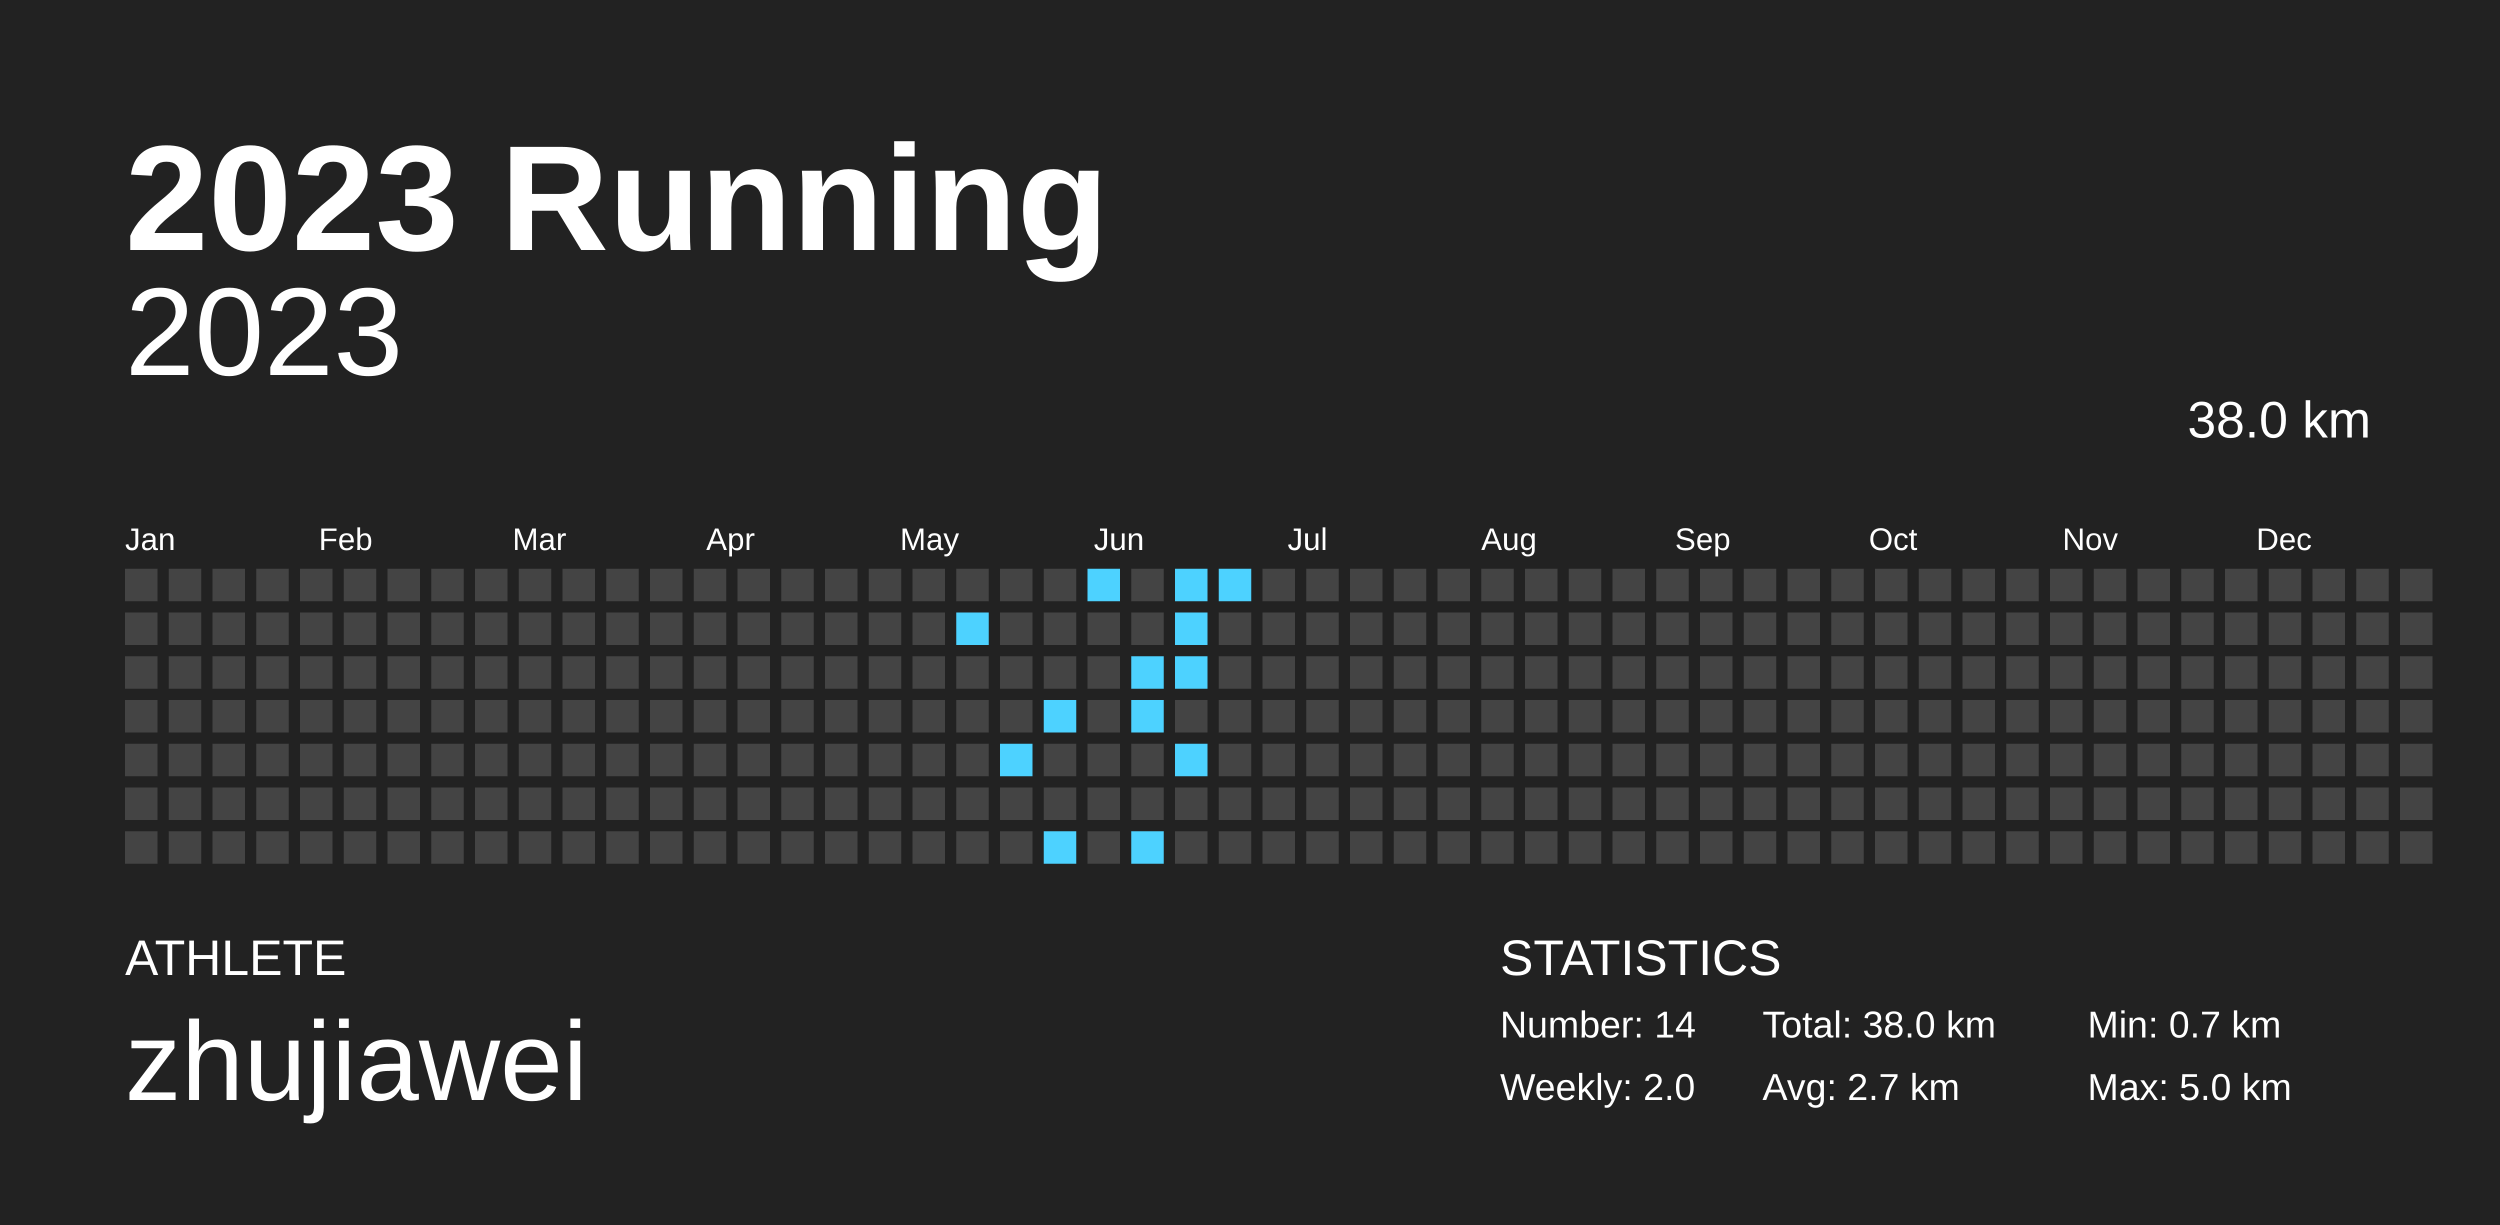
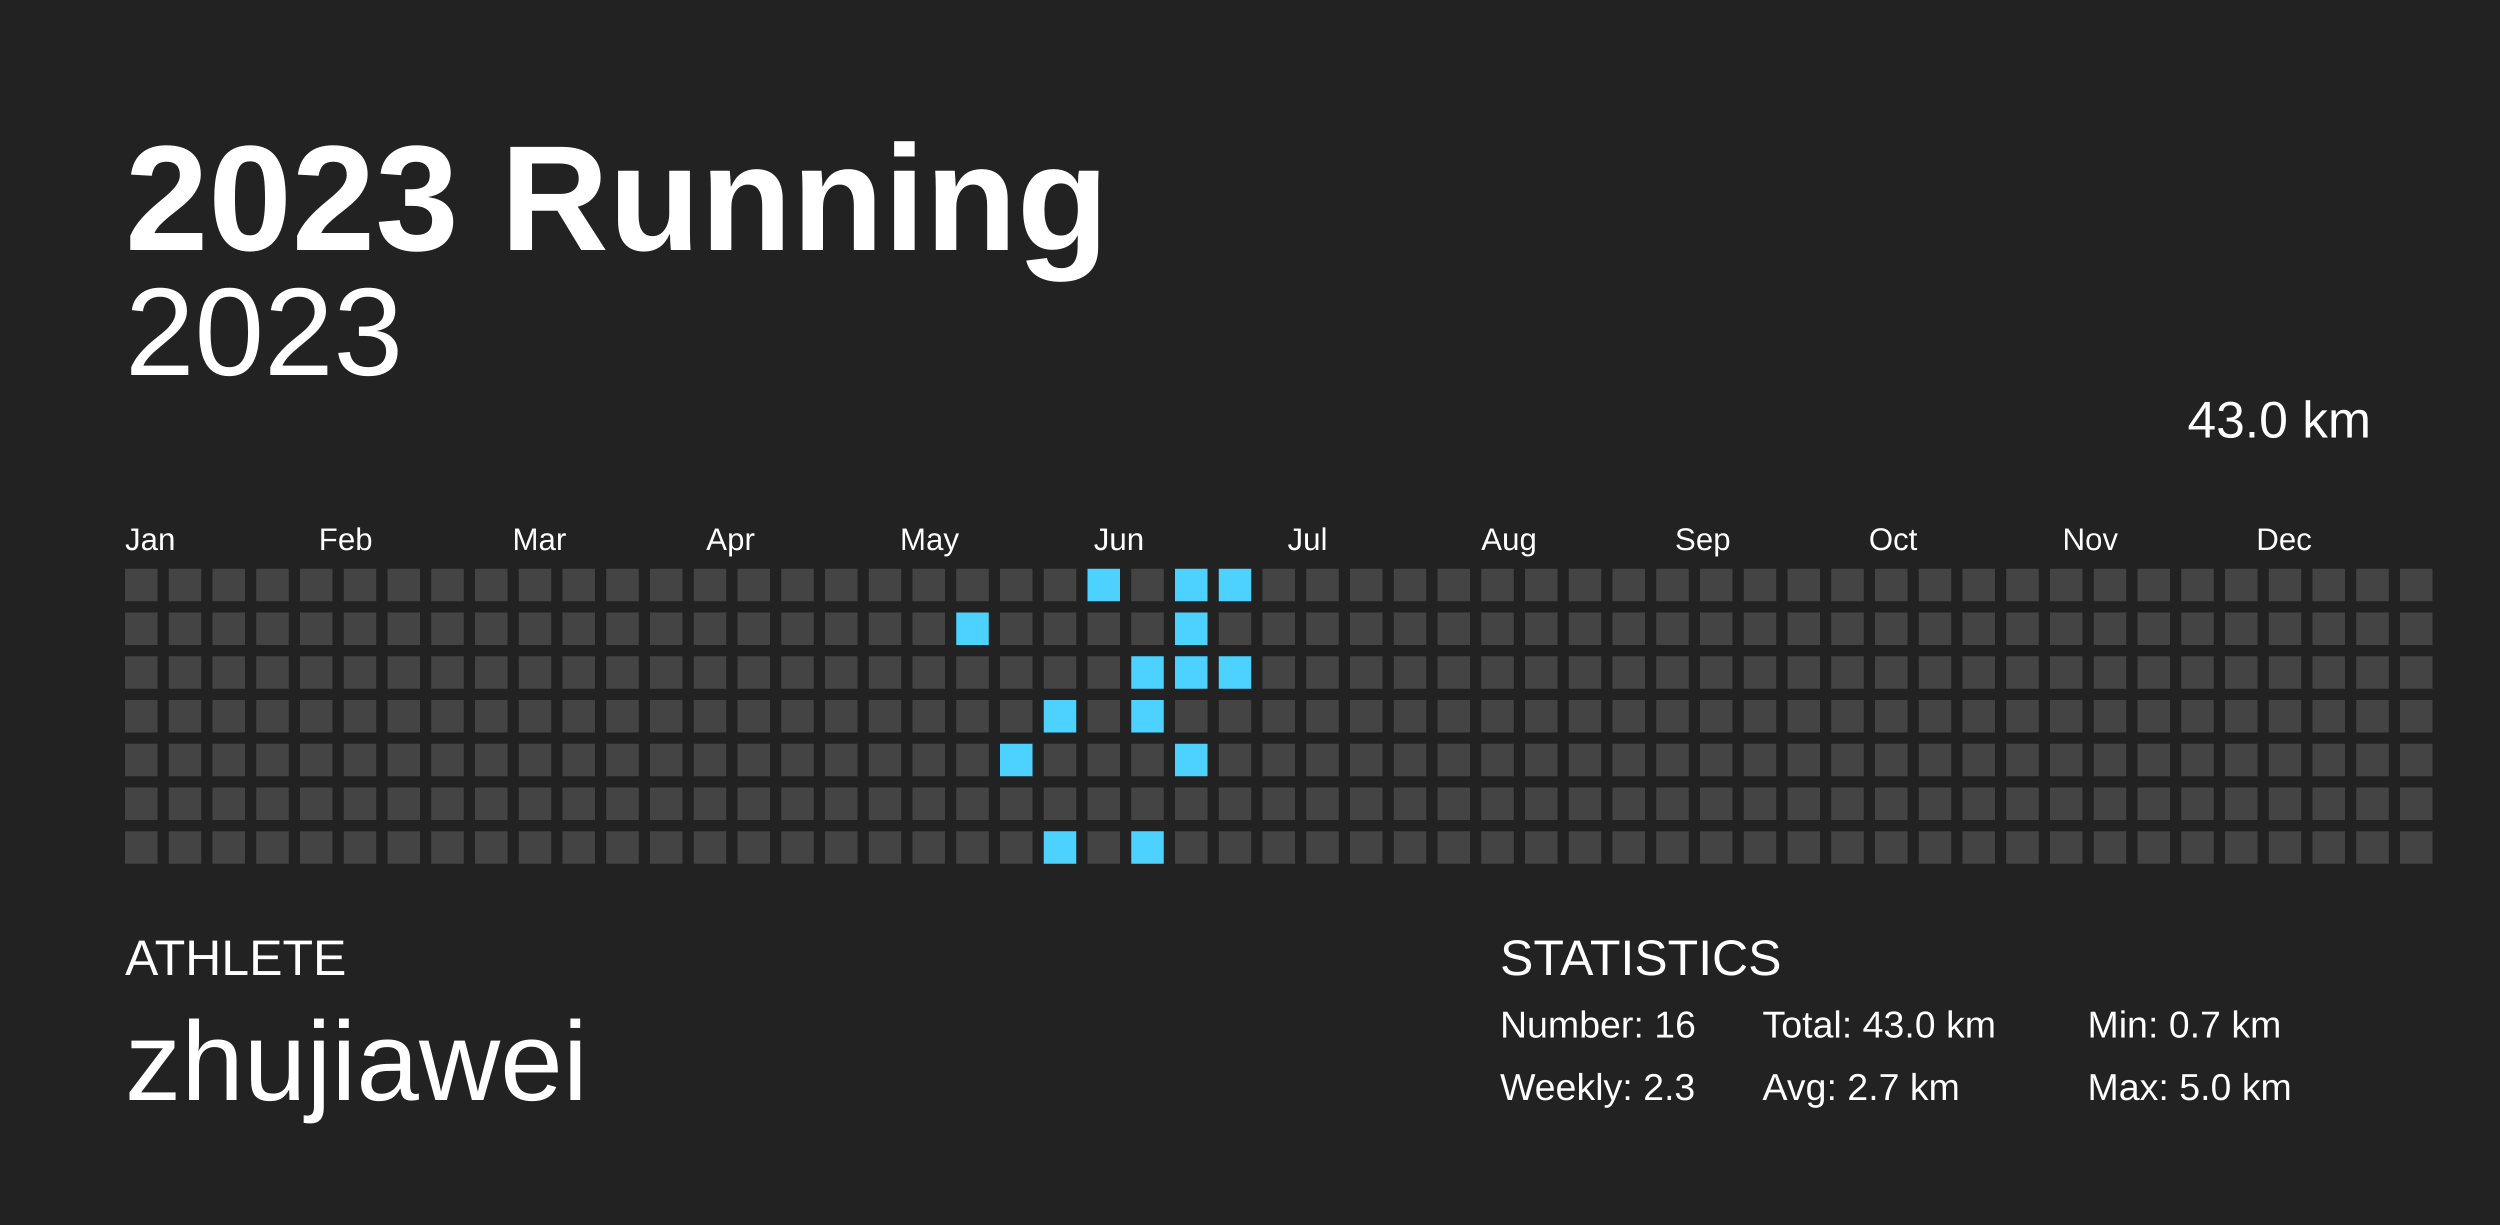
<svg xmlns="http://www.w3.org/2000/svg" baseProfile="full" height="98mm" version="1.1" viewBox="0,0,200,98" width="200mm">
  <defs />
  <rect fill="#222222" height="98" width="200" x="0" y="0" />
  <text fill="#FFFFFF" style="font-size:12px; font-family:Arial; font-weight:bold;" x="10" y="20">2023 Running</text>
  <text fill="#FFFFFF" style="font-size:4px; font-family:Arial" x="10" y="78">ATHLETE</text>
  <text fill="#FFFFFF" style="font-size:9px; font-family:Arial" x="10" y="88">zhujiawei</text>
  <text fill="#FFFFFF" style="font-size:4px; font-family:Arial" x="120" y="78">STATISTICS</text>
-   <text fill="#FFFFFF" style="font-size:3px; font-family:Arial" x="120" y="83">Number: 14</text>
-   <text fill="#FFFFFF" style="font-size:3px; font-family:Arial" x="120" y="88">Weekly: 2.0</text>
-   <text fill="#FFFFFF" style="font-size:3px; font-family:Arial" x="141" y="83">Total: 38.0 km</text>
+   <text fill="#FFFFFF" style="font-size:3px; font-family:Arial" x="120" y="83">Number: 16</text>
+   <text fill="#FFFFFF" style="font-size:3px; font-family:Arial" x="120" y="88">Weekly: 2.3</text>
+   <text fill="#FFFFFF" style="font-size:3px; font-family:Arial" x="141" y="83">Total: 43.0 km</text>
  <text fill="#FFFFFF" style="font-size:3px; font-family:Arial" x="141" y="88">Avg: 2.7 km</text>
  <text fill="#FFFFFF" style="font-size:3px; font-family:Arial" x="167" y="83">Min: 0.7 km</text>
  <text fill="#FFFFFF" style="font-size:3px; font-family:Arial" x="167" y="88">Max: 5.0 km</text>
  <text alignment-baseline="hanging" fill="#FFFFFF" style="font-size:10.0px; font-family:Arial;" x="10" y="30">2023</text>
-   <text alignment-baseline="hanging" fill="#FFFFFF" style="font-size:4.125px; font-family:Arial;" x="175" y="35">38.0 km</text>
+   <text alignment-baseline="hanging" fill="#FFFFFF" style="font-size:4.125px; font-family:Arial;" x="175" y="35">43.0 km</text>
  <text fill="#FFFFFF" style="font-size:2.5px; font-family:Arial" x="10.0" y="44">Jan</text>
  <text fill="#FFFFFF" style="font-size:2.5px; font-family:Arial" x="25.5" y="44">Feb</text>
  <text fill="#FFFFFF" style="font-size:2.5px; font-family:Arial" x="41.0" y="44">Mar</text>
  <text fill="#FFFFFF" style="font-size:2.5px; font-family:Arial" x="56.5" y="44">Apr</text>
  <text fill="#FFFFFF" style="font-size:2.5px; font-family:Arial" x="72.0" y="44">May</text>
  <text fill="#FFFFFF" style="font-size:2.5px; font-family:Arial" x="87.5" y="44">Jun</text>
  <text fill="#FFFFFF" style="font-size:2.5px; font-family:Arial" x="103.0" y="44">Jul</text>
  <text fill="#FFFFFF" style="font-size:2.5px; font-family:Arial" x="118.5" y="44">Aug</text>
  <text fill="#FFFFFF" style="font-size:2.5px; font-family:Arial" x="134.0" y="44">Sep</text>
  <text fill="#FFFFFF" style="font-size:2.5px; font-family:Arial" x="149.5" y="44">Oct</text>
  <text fill="#FFFFFF" style="font-size:2.5px; font-family:Arial" x="165.0" y="44">Nov</text>
  <text fill="#FFFFFF" style="font-size:2.5px; font-family:Arial" x="180.5" y="44">Dec</text>
  <rect fill="#444444" height="2.6" width="2.6" x="10.0" y="45.5" />
  <rect fill="#444444" height="2.6" width="2.6" x="10.0" y="49.0" />
  <rect fill="#444444" height="2.6" width="2.6" x="10.0" y="52.5" />
  <rect fill="#444444" height="2.6" width="2.6" x="10.0" y="56.0" />
  <rect fill="#444444" height="2.6" width="2.6" x="10.0" y="59.5" />
  <rect fill="#444444" height="2.6" width="2.6" x="10.0" y="63.0" />
  <rect fill="#444444" height="2.6" width="2.6" x="10.0" y="66.5" />
  <rect fill="#444444" height="2.6" width="2.6" x="13.5" y="45.5" />
  <rect fill="#444444" height="2.6" width="2.6" x="13.5" y="49.0" />
  <rect fill="#444444" height="2.6" width="2.6" x="13.5" y="52.5" />
  <rect fill="#444444" height="2.6" width="2.6" x="13.5" y="56.0" />
  <rect fill="#444444" height="2.6" width="2.6" x="13.5" y="59.5" />
  <rect fill="#444444" height="2.6" width="2.6" x="13.5" y="63.0" />
  <rect fill="#444444" height="2.6" width="2.6" x="13.5" y="66.5" />
  <rect fill="#444444" height="2.6" width="2.6" x="17.0" y="45.5" />
  <rect fill="#444444" height="2.6" width="2.6" x="17.0" y="49.0" />
  <rect fill="#444444" height="2.6" width="2.6" x="17.0" y="52.5" />
  <rect fill="#444444" height="2.6" width="2.6" x="17.0" y="56.0" />
  <rect fill="#444444" height="2.6" width="2.6" x="17.0" y="59.5" />
  <rect fill="#444444" height="2.6" width="2.6" x="17.0" y="63.0" />
  <rect fill="#444444" height="2.6" width="2.6" x="17.0" y="66.5" />
  <rect fill="#444444" height="2.6" width="2.6" x="20.5" y="45.5" />
  <rect fill="#444444" height="2.6" width="2.6" x="20.5" y="49.0" />
  <rect fill="#444444" height="2.6" width="2.6" x="20.5" y="52.5" />
  <rect fill="#444444" height="2.6" width="2.6" x="20.5" y="56.0" />
  <rect fill="#444444" height="2.6" width="2.6" x="20.5" y="59.5" />
  <rect fill="#444444" height="2.6" width="2.6" x="20.5" y="63.0" />
  <rect fill="#444444" height="2.6" width="2.6" x="20.5" y="66.5" />
  <rect fill="#444444" height="2.6" width="2.6" x="24.0" y="45.5" />
  <rect fill="#444444" height="2.6" width="2.6" x="24.0" y="49.0" />
  <rect fill="#444444" height="2.6" width="2.6" x="24.0" y="52.5" />
  <rect fill="#444444" height="2.6" width="2.6" x="24.0" y="56.0" />
  <rect fill="#444444" height="2.6" width="2.6" x="24.0" y="59.5" />
  <rect fill="#444444" height="2.6" width="2.6" x="24.0" y="63.0" />
  <rect fill="#444444" height="2.6" width="2.6" x="24.0" y="66.5" />
  <rect fill="#444444" height="2.6" width="2.6" x="27.5" y="45.5" />
  <rect fill="#444444" height="2.6" width="2.6" x="27.5" y="49.0" />
  <rect fill="#444444" height="2.6" width="2.6" x="27.5" y="52.5" />
  <rect fill="#444444" height="2.6" width="2.6" x="27.5" y="56.0" />
  <rect fill="#444444" height="2.6" width="2.6" x="27.5" y="59.5" />
  <rect fill="#444444" height="2.6" width="2.6" x="27.5" y="63.0" />
  <rect fill="#444444" height="2.6" width="2.6" x="27.5" y="66.5" />
  <rect fill="#444444" height="2.6" width="2.6" x="31.0" y="45.5" />
  <rect fill="#444444" height="2.6" width="2.6" x="31.0" y="49.0" />
  <rect fill="#444444" height="2.6" width="2.6" x="31.0" y="52.5" />
  <rect fill="#444444" height="2.6" width="2.6" x="31.0" y="56.0" />
  <rect fill="#444444" height="2.6" width="2.6" x="31.0" y="59.5" />
  <rect fill="#444444" height="2.6" width="2.6" x="31.0" y="63.0" />
  <rect fill="#444444" height="2.6" width="2.6" x="31.0" y="66.5" />
  <rect fill="#444444" height="2.6" width="2.6" x="34.5" y="45.5" />
  <rect fill="#444444" height="2.6" width="2.6" x="34.5" y="49.0" />
  <rect fill="#444444" height="2.6" width="2.6" x="34.5" y="52.5" />
  <rect fill="#444444" height="2.6" width="2.6" x="34.5" y="56.0" />
  <rect fill="#444444" height="2.6" width="2.6" x="34.5" y="59.5" />
  <rect fill="#444444" height="2.6" width="2.6" x="34.5" y="63.0" />
  <rect fill="#444444" height="2.6" width="2.6" x="34.5" y="66.5" />
  <rect fill="#444444" height="2.6" width="2.6" x="38.0" y="45.5" />
  <rect fill="#444444" height="2.6" width="2.6" x="38.0" y="49.0" />
  <rect fill="#444444" height="2.6" width="2.6" x="38.0" y="52.5" />
  <rect fill="#444444" height="2.6" width="2.6" x="38.0" y="56.0" />
  <rect fill="#444444" height="2.6" width="2.6" x="38.0" y="59.5" />
  <rect fill="#444444" height="2.6" width="2.6" x="38.0" y="63.0" />
  <rect fill="#444444" height="2.6" width="2.6" x="38.0" y="66.5" />
  <rect fill="#444444" height="2.6" width="2.6" x="41.5" y="45.5" />
  <rect fill="#444444" height="2.6" width="2.6" x="41.5" y="49.0" />
  <rect fill="#444444" height="2.6" width="2.6" x="41.5" y="52.5" />
  <rect fill="#444444" height="2.6" width="2.6" x="41.5" y="56.0" />
  <rect fill="#444444" height="2.6" width="2.6" x="41.5" y="59.5" />
  <rect fill="#444444" height="2.6" width="2.6" x="41.5" y="63.0" />
  <rect fill="#444444" height="2.6" width="2.6" x="41.5" y="66.5" />
  <rect fill="#444444" height="2.6" width="2.6" x="45.0" y="45.5" />
  <rect fill="#444444" height="2.6" width="2.6" x="45.0" y="49.0" />
  <rect fill="#444444" height="2.6" width="2.6" x="45.0" y="52.5" />
  <rect fill="#444444" height="2.6" width="2.6" x="45.0" y="56.0" />
  <rect fill="#444444" height="2.6" width="2.6" x="45.0" y="59.5" />
  <rect fill="#444444" height="2.6" width="2.6" x="45.0" y="63.0" />
  <rect fill="#444444" height="2.6" width="2.6" x="45.0" y="66.5" />
  <rect fill="#444444" height="2.6" width="2.6" x="48.5" y="45.5" />
  <rect fill="#444444" height="2.6" width="2.6" x="48.5" y="49.0" />
  <rect fill="#444444" height="2.6" width="2.6" x="48.5" y="52.5" />
  <rect fill="#444444" height="2.6" width="2.6" x="48.5" y="56.0" />
  <rect fill="#444444" height="2.6" width="2.6" x="48.5" y="59.5" />
  <rect fill="#444444" height="2.6" width="2.6" x="48.5" y="63.0" />
  <rect fill="#444444" height="2.6" width="2.6" x="48.5" y="66.5" />
  <rect fill="#444444" height="2.6" width="2.6" x="52.0" y="45.5" />
  <rect fill="#444444" height="2.6" width="2.6" x="52.0" y="49.0" />
  <rect fill="#444444" height="2.6" width="2.6" x="52.0" y="52.5" />
  <rect fill="#444444" height="2.6" width="2.6" x="52.0" y="56.0" />
  <rect fill="#444444" height="2.6" width="2.6" x="52.0" y="59.5" />
  <rect fill="#444444" height="2.6" width="2.6" x="52.0" y="63.0" />
  <rect fill="#444444" height="2.6" width="2.6" x="52.0" y="66.5" />
  <rect fill="#444444" height="2.6" width="2.6" x="55.5" y="45.5" />
  <rect fill="#444444" height="2.6" width="2.6" x="55.5" y="49.0" />
  <rect fill="#444444" height="2.6" width="2.6" x="55.5" y="52.5" />
  <rect fill="#444444" height="2.6" width="2.6" x="55.5" y="56.0" />
  <rect fill="#444444" height="2.6" width="2.6" x="55.5" y="59.5" />
  <rect fill="#444444" height="2.6" width="2.6" x="55.5" y="63.0" />
  <rect fill="#444444" height="2.6" width="2.6" x="55.5" y="66.5" />
  <rect fill="#444444" height="2.6" width="2.6" x="59.0" y="45.5" />
  <rect fill="#444444" height="2.6" width="2.6" x="59.0" y="49.0" />
  <rect fill="#444444" height="2.6" width="2.6" x="59.0" y="52.5" />
  <rect fill="#444444" height="2.6" width="2.6" x="59.0" y="56.0" />
  <rect fill="#444444" height="2.6" width="2.6" x="59.0" y="59.5" />
  <rect fill="#444444" height="2.6" width="2.6" x="59.0" y="63.0" />
  <rect fill="#444444" height="2.6" width="2.6" x="59.0" y="66.5" />
  <rect fill="#444444" height="2.6" width="2.6" x="62.5" y="45.5" />
  <rect fill="#444444" height="2.6" width="2.6" x="62.5" y="49.0" />
  <rect fill="#444444" height="2.6" width="2.6" x="62.5" y="52.5" />
  <rect fill="#444444" height="2.6" width="2.6" x="62.5" y="56.0" />
  <rect fill="#444444" height="2.6" width="2.6" x="62.5" y="59.5" />
  <rect fill="#444444" height="2.6" width="2.6" x="62.5" y="63.0" />
  <rect fill="#444444" height="2.6" width="2.6" x="62.5" y="66.5" />
  <rect fill="#444444" height="2.6" width="2.6" x="66.0" y="45.5" />
  <rect fill="#444444" height="2.6" width="2.6" x="66.0" y="49.0" />
  <rect fill="#444444" height="2.6" width="2.6" x="66.0" y="52.5" />
  <rect fill="#444444" height="2.6" width="2.6" x="66.0" y="56.0" />
  <rect fill="#444444" height="2.6" width="2.6" x="66.0" y="59.5" />
  <rect fill="#444444" height="2.6" width="2.6" x="66.0" y="63.0" />
  <rect fill="#444444" height="2.6" width="2.6" x="66.0" y="66.5" />
  <rect fill="#444444" height="2.6" width="2.6" x="69.5" y="45.5" />
  <rect fill="#444444" height="2.6" width="2.6" x="69.5" y="49.0" />
  <rect fill="#444444" height="2.6" width="2.6" x="69.5" y="52.5" />
  <rect fill="#444444" height="2.6" width="2.6" x="69.5" y="56.0" />
  <rect fill="#444444" height="2.6" width="2.6" x="69.5" y="59.5" />
  <rect fill="#444444" height="2.6" width="2.6" x="69.5" y="63.0" />
  <rect fill="#444444" height="2.6" width="2.6" x="69.5" y="66.5" />
  <rect fill="#444444" height="2.6" width="2.6" x="73.0" y="45.5" />
  <rect fill="#444444" height="2.6" width="2.6" x="73.0" y="49.0" />
  <rect fill="#444444" height="2.6" width="2.6" x="73.0" y="52.5" />
  <rect fill="#444444" height="2.6" width="2.6" x="73.0" y="56.0" />
  <rect fill="#444444" height="2.6" width="2.6" x="73.0" y="59.5" />
  <rect fill="#444444" height="2.6" width="2.6" x="73.0" y="63.0" />
  <rect fill="#444444" height="2.6" width="2.6" x="73.0" y="66.5" />
  <rect fill="#444444" height="2.6" width="2.6" x="76.5" y="45.5" />
  <rect fill="#4dd2ff" height="2.6" width="2.6" x="76.5" y="49.0" />
  <rect fill="#444444" height="2.6" width="2.6" x="76.5" y="52.5" />
  <rect fill="#444444" height="2.6" width="2.6" x="76.5" y="56.0" />
  <rect fill="#444444" height="2.6" width="2.6" x="76.5" y="59.5" />
  <rect fill="#444444" height="2.6" width="2.6" x="76.5" y="63.0" />
  <rect fill="#444444" height="2.6" width="2.6" x="76.5" y="66.5" />
  <rect fill="#444444" height="2.6" width="2.6" x="80.0" y="45.5" />
  <rect fill="#444444" height="2.6" width="2.6" x="80.0" y="49.0" />
  <rect fill="#444444" height="2.6" width="2.6" x="80.0" y="52.5" />
  <rect fill="#444444" height="2.6" width="2.6" x="80.0" y="56.0" />
  <rect fill="#4dd2ff" height="2.6" width="2.6" x="80.0" y="59.5" />
  <rect fill="#444444" height="2.6" width="2.6" x="80.0" y="63.0" />
  <rect fill="#444444" height="2.6" width="2.6" x="80.0" y="66.5" />
  <rect fill="#444444" height="2.6" width="2.6" x="83.5" y="45.5" />
  <rect fill="#444444" height="2.6" width="2.6" x="83.5" y="49.0" />
  <rect fill="#444444" height="2.6" width="2.6" x="83.5" y="52.5" />
  <rect fill="#4dd2ff" height="2.6" width="2.6" x="83.5" y="56.0" />
  <rect fill="#444444" height="2.6" width="2.6" x="83.5" y="59.5" />
  <rect fill="#444444" height="2.6" width="2.6" x="83.5" y="63.0" />
  <rect fill="#4dd2ff" height="2.6" width="2.6" x="83.5" y="66.5" />
  <rect fill="#4dd2ff" height="2.6" width="2.6" x="87.0" y="45.5" />
  <rect fill="#444444" height="2.6" width="2.6" x="87.0" y="49.0" />
  <rect fill="#444444" height="2.6" width="2.6" x="87.0" y="52.5" />
  <rect fill="#444444" height="2.6" width="2.6" x="87.0" y="56.0" />
  <rect fill="#444444" height="2.6" width="2.6" x="87.0" y="59.5" />
  <rect fill="#444444" height="2.6" width="2.6" x="87.0" y="63.0" />
  <rect fill="#444444" height="2.6" width="2.6" x="87.0" y="66.5" />
  <rect fill="#444444" height="2.6" width="2.6" x="90.5" y="45.5" />
  <rect fill="#444444" height="2.6" width="2.6" x="90.5" y="49.0" />
  <rect fill="#4dd2ff" height="2.6" width="2.6" x="90.5" y="52.5" />
  <rect fill="#4dd2ff" height="2.6" width="2.6" x="90.5" y="56.0" />
  <rect fill="#444444" height="2.6" width="2.6" x="90.5" y="59.5" />
  <rect fill="#444444" height="2.6" width="2.6" x="90.5" y="63.0" />
  <rect fill="#4dd2ff" height="2.6" width="2.6" x="90.5" y="66.5" />
  <rect fill="#4dd2ff" height="2.6" width="2.6" x="94.0" y="45.5" />
  <rect fill="#4dd2ff" height="2.6" width="2.6" x="94.0" y="49.0" />
  <rect fill="#4dd2ff" height="2.6" width="2.6" x="94.0" y="52.5" />
  <rect fill="#444444" height="2.6" width="2.6" x="94.0" y="56.0" />
  <rect fill="#4dd2ff" height="2.6" width="2.6" x="94.0" y="59.5" />
  <rect fill="#444444" height="2.6" width="2.6" x="94.0" y="63.0" />
  <rect fill="#444444" height="2.6" width="2.6" x="94.0" y="66.5" />
  <rect fill="#4dd2ff" height="2.6" width="2.6" x="97.5" y="45.5" />
  <rect fill="#444444" height="2.6" width="2.6" x="97.5" y="49.0" />
-   <rect fill="#444444" height="2.6" width="2.6" x="97.5" y="52.5" />
+   <rect fill="#4dd2ff" height="2.6" width="2.6" x="97.5" y="52.5" />
  <rect fill="#444444" height="2.6" width="2.6" x="97.5" y="56.0" />
  <rect fill="#444444" height="2.6" width="2.6" x="97.5" y="59.5" />
  <rect fill="#444444" height="2.6" width="2.6" x="97.5" y="63.0" />
  <rect fill="#444444" height="2.6" width="2.6" x="97.5" y="66.5" />
  <rect fill="#444444" height="2.6" width="2.6" x="101.0" y="45.5" />
  <rect fill="#444444" height="2.6" width="2.6" x="101.0" y="49.0" />
  <rect fill="#444444" height="2.6" width="2.6" x="101.0" y="52.5" />
  <rect fill="#444444" height="2.6" width="2.6" x="101.0" y="56.0" />
  <rect fill="#444444" height="2.6" width="2.6" x="101.0" y="59.5" />
  <rect fill="#444444" height="2.6" width="2.6" x="101.0" y="63.0" />
  <rect fill="#444444" height="2.6" width="2.6" x="101.0" y="66.5" />
  <rect fill="#444444" height="2.6" width="2.6" x="104.5" y="45.5" />
  <rect fill="#444444" height="2.6" width="2.6" x="104.5" y="49.0" />
  <rect fill="#444444" height="2.6" width="2.6" x="104.5" y="52.5" />
  <rect fill="#444444" height="2.6" width="2.6" x="104.5" y="56.0" />
  <rect fill="#444444" height="2.6" width="2.6" x="104.5" y="59.5" />
  <rect fill="#444444" height="2.6" width="2.6" x="104.5" y="63.0" />
  <rect fill="#444444" height="2.6" width="2.6" x="104.5" y="66.5" />
  <rect fill="#444444" height="2.6" width="2.6" x="108.0" y="45.5" />
  <rect fill="#444444" height="2.6" width="2.6" x="108.0" y="49.0" />
  <rect fill="#444444" height="2.6" width="2.6" x="108.0" y="52.5" />
  <rect fill="#444444" height="2.6" width="2.6" x="108.0" y="56.0" />
  <rect fill="#444444" height="2.6" width="2.6" x="108.0" y="59.5" />
  <rect fill="#444444" height="2.6" width="2.6" x="108.0" y="63.0" />
  <rect fill="#444444" height="2.6" width="2.6" x="108.0" y="66.5" />
  <rect fill="#444444" height="2.6" width="2.6" x="111.5" y="45.5" />
  <rect fill="#444444" height="2.6" width="2.6" x="111.5" y="49.0" />
  <rect fill="#444444" height="2.6" width="2.6" x="111.5" y="52.5" />
  <rect fill="#444444" height="2.6" width="2.6" x="111.5" y="56.0" />
  <rect fill="#444444" height="2.6" width="2.6" x="111.5" y="59.5" />
  <rect fill="#444444" height="2.6" width="2.6" x="111.5" y="63.0" />
  <rect fill="#444444" height="2.6" width="2.6" x="111.5" y="66.5" />
  <rect fill="#444444" height="2.6" width="2.6" x="115.0" y="45.5" />
  <rect fill="#444444" height="2.6" width="2.6" x="115.0" y="49.0" />
  <rect fill="#444444" height="2.6" width="2.6" x="115.0" y="52.5" />
  <rect fill="#444444" height="2.6" width="2.6" x="115.0" y="56.0" />
  <rect fill="#444444" height="2.6" width="2.6" x="115.0" y="59.5" />
  <rect fill="#444444" height="2.6" width="2.6" x="115.0" y="63.0" />
  <rect fill="#444444" height="2.6" width="2.6" x="115.0" y="66.5" />
  <rect fill="#444444" height="2.6" width="2.6" x="118.5" y="45.5" />
  <rect fill="#444444" height="2.6" width="2.6" x="118.5" y="49.0" />
  <rect fill="#444444" height="2.6" width="2.6" x="118.5" y="52.5" />
  <rect fill="#444444" height="2.6" width="2.6" x="118.5" y="56.0" />
  <rect fill="#444444" height="2.6" width="2.6" x="118.5" y="59.5" />
  <rect fill="#444444" height="2.6" width="2.6" x="118.5" y="63.0" />
  <rect fill="#444444" height="2.6" width="2.6" x="118.5" y="66.5" />
  <rect fill="#444444" height="2.6" width="2.6" x="122.0" y="45.5" />
  <rect fill="#444444" height="2.6" width="2.6" x="122.0" y="49.0" />
  <rect fill="#444444" height="2.6" width="2.6" x="122.0" y="52.5" />
  <rect fill="#444444" height="2.6" width="2.6" x="122.0" y="56.0" />
  <rect fill="#444444" height="2.6" width="2.6" x="122.0" y="59.5" />
  <rect fill="#444444" height="2.6" width="2.6" x="122.0" y="63.0" />
  <rect fill="#444444" height="2.6" width="2.6" x="122.0" y="66.5" />
  <rect fill="#444444" height="2.6" width="2.6" x="125.5" y="45.5" />
  <rect fill="#444444" height="2.6" width="2.6" x="125.5" y="49.0" />
  <rect fill="#444444" height="2.6" width="2.6" x="125.5" y="52.5" />
  <rect fill="#444444" height="2.6" width="2.6" x="125.5" y="56.0" />
  <rect fill="#444444" height="2.6" width="2.6" x="125.5" y="59.5" />
  <rect fill="#444444" height="2.6" width="2.6" x="125.5" y="63.0" />
  <rect fill="#444444" height="2.6" width="2.6" x="125.5" y="66.5" />
  <rect fill="#444444" height="2.6" width="2.6" x="129.0" y="45.5" />
  <rect fill="#444444" height="2.6" width="2.6" x="129.0" y="49.0" />
  <rect fill="#444444" height="2.6" width="2.6" x="129.0" y="52.5" />
  <rect fill="#444444" height="2.6" width="2.6" x="129.0" y="56.0" />
  <rect fill="#444444" height="2.6" width="2.6" x="129.0" y="59.5" />
  <rect fill="#444444" height="2.6" width="2.6" x="129.0" y="63.0" />
  <rect fill="#444444" height="2.6" width="2.6" x="129.0" y="66.5" />
  <rect fill="#444444" height="2.6" width="2.6" x="132.5" y="45.5" />
  <rect fill="#444444" height="2.6" width="2.6" x="132.5" y="49.0" />
  <rect fill="#444444" height="2.6" width="2.6" x="132.5" y="52.5" />
  <rect fill="#444444" height="2.6" width="2.6" x="132.5" y="56.0" />
  <rect fill="#444444" height="2.6" width="2.6" x="132.5" y="59.5" />
  <rect fill="#444444" height="2.6" width="2.6" x="132.5" y="63.0" />
  <rect fill="#444444" height="2.6" width="2.6" x="132.5" y="66.5" />
  <rect fill="#444444" height="2.6" width="2.6" x="136.0" y="45.5" />
  <rect fill="#444444" height="2.6" width="2.6" x="136.0" y="49.0" />
  <rect fill="#444444" height="2.6" width="2.6" x="136.0" y="52.5" />
  <rect fill="#444444" height="2.6" width="2.6" x="136.0" y="56.0" />
  <rect fill="#444444" height="2.6" width="2.6" x="136.0" y="59.5" />
  <rect fill="#444444" height="2.6" width="2.6" x="136.0" y="63.0" />
  <rect fill="#444444" height="2.6" width="2.6" x="136.0" y="66.5" />
  <rect fill="#444444" height="2.6" width="2.6" x="139.5" y="45.5" />
  <rect fill="#444444" height="2.6" width="2.6" x="139.5" y="49.0" />
  <rect fill="#444444" height="2.6" width="2.6" x="139.5" y="52.5" />
  <rect fill="#444444" height="2.6" width="2.6" x="139.5" y="56.0" />
  <rect fill="#444444" height="2.6" width="2.6" x="139.5" y="59.5" />
  <rect fill="#444444" height="2.6" width="2.6" x="139.5" y="63.0" />
  <rect fill="#444444" height="2.6" width="2.6" x="139.5" y="66.5" />
  <rect fill="#444444" height="2.6" width="2.6" x="143.0" y="45.5" />
  <rect fill="#444444" height="2.6" width="2.6" x="143.0" y="49.0" />
  <rect fill="#444444" height="2.6" width="2.6" x="143.0" y="52.5" />
  <rect fill="#444444" height="2.6" width="2.6" x="143.0" y="56.0" />
  <rect fill="#444444" height="2.6" width="2.6" x="143.0" y="59.5" />
  <rect fill="#444444" height="2.6" width="2.6" x="143.0" y="63.0" />
  <rect fill="#444444" height="2.6" width="2.6" x="143.0" y="66.5" />
  <rect fill="#444444" height="2.6" width="2.6" x="146.5" y="45.5" />
  <rect fill="#444444" height="2.6" width="2.6" x="146.5" y="49.0" />
  <rect fill="#444444" height="2.6" width="2.6" x="146.5" y="52.5" />
  <rect fill="#444444" height="2.6" width="2.6" x="146.5" y="56.0" />
  <rect fill="#444444" height="2.6" width="2.6" x="146.5" y="59.5" />
  <rect fill="#444444" height="2.6" width="2.6" x="146.5" y="63.0" />
  <rect fill="#444444" height="2.6" width="2.6" x="146.5" y="66.5" />
  <rect fill="#444444" height="2.6" width="2.6" x="150.0" y="45.5" />
  <rect fill="#444444" height="2.6" width="2.6" x="150.0" y="49.0" />
  <rect fill="#444444" height="2.6" width="2.6" x="150.0" y="52.5" />
  <rect fill="#444444" height="2.6" width="2.6" x="150.0" y="56.0" />
  <rect fill="#444444" height="2.6" width="2.6" x="150.0" y="59.5" />
  <rect fill="#444444" height="2.6" width="2.6" x="150.0" y="63.0" />
  <rect fill="#444444" height="2.6" width="2.6" x="150.0" y="66.5" />
  <rect fill="#444444" height="2.6" width="2.6" x="153.5" y="45.5" />
  <rect fill="#444444" height="2.6" width="2.6" x="153.5" y="49.0" />
  <rect fill="#444444" height="2.6" width="2.6" x="153.5" y="52.5" />
  <rect fill="#444444" height="2.6" width="2.6" x="153.5" y="56.0" />
  <rect fill="#444444" height="2.6" width="2.6" x="153.5" y="59.5" />
  <rect fill="#444444" height="2.6" width="2.6" x="153.5" y="63.0" />
  <rect fill="#444444" height="2.6" width="2.6" x="153.5" y="66.5" />
  <rect fill="#444444" height="2.6" width="2.6" x="157.0" y="45.5" />
  <rect fill="#444444" height="2.6" width="2.6" x="157.0" y="49.0" />
  <rect fill="#444444" height="2.6" width="2.6" x="157.0" y="52.5" />
  <rect fill="#444444" height="2.6" width="2.6" x="157.0" y="56.0" />
  <rect fill="#444444" height="2.6" width="2.6" x="157.0" y="59.5" />
  <rect fill="#444444" height="2.6" width="2.6" x="157.0" y="63.0" />
  <rect fill="#444444" height="2.6" width="2.6" x="157.0" y="66.5" />
  <rect fill="#444444" height="2.6" width="2.6" x="160.5" y="45.5" />
  <rect fill="#444444" height="2.6" width="2.6" x="160.5" y="49.0" />
  <rect fill="#444444" height="2.6" width="2.6" x="160.5" y="52.5" />
  <rect fill="#444444" height="2.6" width="2.6" x="160.5" y="56.0" />
  <rect fill="#444444" height="2.6" width="2.6" x="160.5" y="59.5" />
  <rect fill="#444444" height="2.6" width="2.6" x="160.5" y="63.0" />
  <rect fill="#444444" height="2.6" width="2.6" x="160.5" y="66.5" />
  <rect fill="#444444" height="2.6" width="2.6" x="164.0" y="45.5" />
  <rect fill="#444444" height="2.6" width="2.6" x="164.0" y="49.0" />
  <rect fill="#444444" height="2.6" width="2.6" x="164.0" y="52.5" />
  <rect fill="#444444" height="2.6" width="2.6" x="164.0" y="56.0" />
  <rect fill="#444444" height="2.6" width="2.6" x="164.0" y="59.5" />
  <rect fill="#444444" height="2.6" width="2.6" x="164.0" y="63.0" />
  <rect fill="#444444" height="2.6" width="2.6" x="164.0" y="66.5" />
  <rect fill="#444444" height="2.6" width="2.6" x="167.5" y="45.5" />
  <rect fill="#444444" height="2.6" width="2.6" x="167.5" y="49.0" />
  <rect fill="#444444" height="2.6" width="2.6" x="167.5" y="52.5" />
  <rect fill="#444444" height="2.6" width="2.6" x="167.5" y="56.0" />
  <rect fill="#444444" height="2.6" width="2.6" x="167.5" y="59.5" />
  <rect fill="#444444" height="2.6" width="2.6" x="167.5" y="63.0" />
  <rect fill="#444444" height="2.6" width="2.6" x="167.5" y="66.5" />
  <rect fill="#444444" height="2.6" width="2.6" x="171.0" y="45.5" />
  <rect fill="#444444" height="2.6" width="2.6" x="171.0" y="49.0" />
  <rect fill="#444444" height="2.6" width="2.6" x="171.0" y="52.5" />
  <rect fill="#444444" height="2.6" width="2.6" x="171.0" y="56.0" />
  <rect fill="#444444" height="2.6" width="2.6" x="171.0" y="59.5" />
  <rect fill="#444444" height="2.6" width="2.6" x="171.0" y="63.0" />
  <rect fill="#444444" height="2.6" width="2.6" x="171.0" y="66.5" />
  <rect fill="#444444" height="2.6" width="2.6" x="174.5" y="45.5" />
  <rect fill="#444444" height="2.6" width="2.6" x="174.5" y="49.0" />
  <rect fill="#444444" height="2.6" width="2.6" x="174.5" y="52.5" />
  <rect fill="#444444" height="2.6" width="2.6" x="174.5" y="56.0" />
  <rect fill="#444444" height="2.6" width="2.6" x="174.5" y="59.5" />
  <rect fill="#444444" height="2.6" width="2.6" x="174.5" y="63.0" />
  <rect fill="#444444" height="2.6" width="2.6" x="174.5" y="66.5" />
  <rect fill="#444444" height="2.6" width="2.6" x="178.0" y="45.5" />
  <rect fill="#444444" height="2.6" width="2.6" x="178.0" y="49.0" />
  <rect fill="#444444" height="2.6" width="2.6" x="178.0" y="52.5" />
  <rect fill="#444444" height="2.6" width="2.6" x="178.0" y="56.0" />
  <rect fill="#444444" height="2.6" width="2.6" x="178.0" y="59.5" />
  <rect fill="#444444" height="2.6" width="2.6" x="178.0" y="63.0" />
  <rect fill="#444444" height="2.6" width="2.6" x="178.0" y="66.5" />
  <rect fill="#444444" height="2.6" width="2.6" x="181.5" y="45.5" />
  <rect fill="#444444" height="2.6" width="2.6" x="181.5" y="49.0" />
  <rect fill="#444444" height="2.6" width="2.6" x="181.5" y="52.5" />
  <rect fill="#444444" height="2.6" width="2.6" x="181.5" y="56.0" />
  <rect fill="#444444" height="2.6" width="2.6" x="181.5" y="59.5" />
  <rect fill="#444444" height="2.6" width="2.6" x="181.5" y="63.0" />
  <rect fill="#444444" height="2.6" width="2.6" x="181.5" y="66.5" />
  <rect fill="#444444" height="2.6" width="2.6" x="185.0" y="45.5" />
  <rect fill="#444444" height="2.6" width="2.6" x="185.0" y="49.0" />
  <rect fill="#444444" height="2.6" width="2.6" x="185.0" y="52.5" />
  <rect fill="#444444" height="2.6" width="2.6" x="185.0" y="56.0" />
  <rect fill="#444444" height="2.6" width="2.6" x="185.0" y="59.5" />
  <rect fill="#444444" height="2.6" width="2.6" x="185.0" y="63.0" />
  <rect fill="#444444" height="2.6" width="2.6" x="185.0" y="66.5" />
  <rect fill="#444444" height="2.6" width="2.6" x="188.5" y="45.5" />
  <rect fill="#444444" height="2.6" width="2.6" x="188.5" y="49.0" />
  <rect fill="#444444" height="2.6" width="2.6" x="188.5" y="52.5" />
  <rect fill="#444444" height="2.6" width="2.6" x="188.5" y="56.0" />
  <rect fill="#444444" height="2.6" width="2.6" x="188.5" y="59.5" />
  <rect fill="#444444" height="2.6" width="2.6" x="188.5" y="63.0" />
  <rect fill="#444444" height="2.6" width="2.6" x="188.5" y="66.5" />
  <rect fill="#444444" height="2.6" width="2.6" x="192.0" y="45.5" />
  <rect fill="#444444" height="2.6" width="2.6" x="192.0" y="49.0" />
  <rect fill="#444444" height="2.6" width="2.6" x="192.0" y="52.5" />
  <rect fill="#444444" height="2.6" width="2.6" x="192.0" y="56.0" />
  <rect fill="#444444" height="2.6" width="2.6" x="192.0" y="59.5" />
  <rect fill="#444444" height="2.6" width="2.6" x="192.0" y="63.0" />
  <rect fill="#444444" height="2.6" width="2.6" x="192.0" y="66.5" />
</svg>
